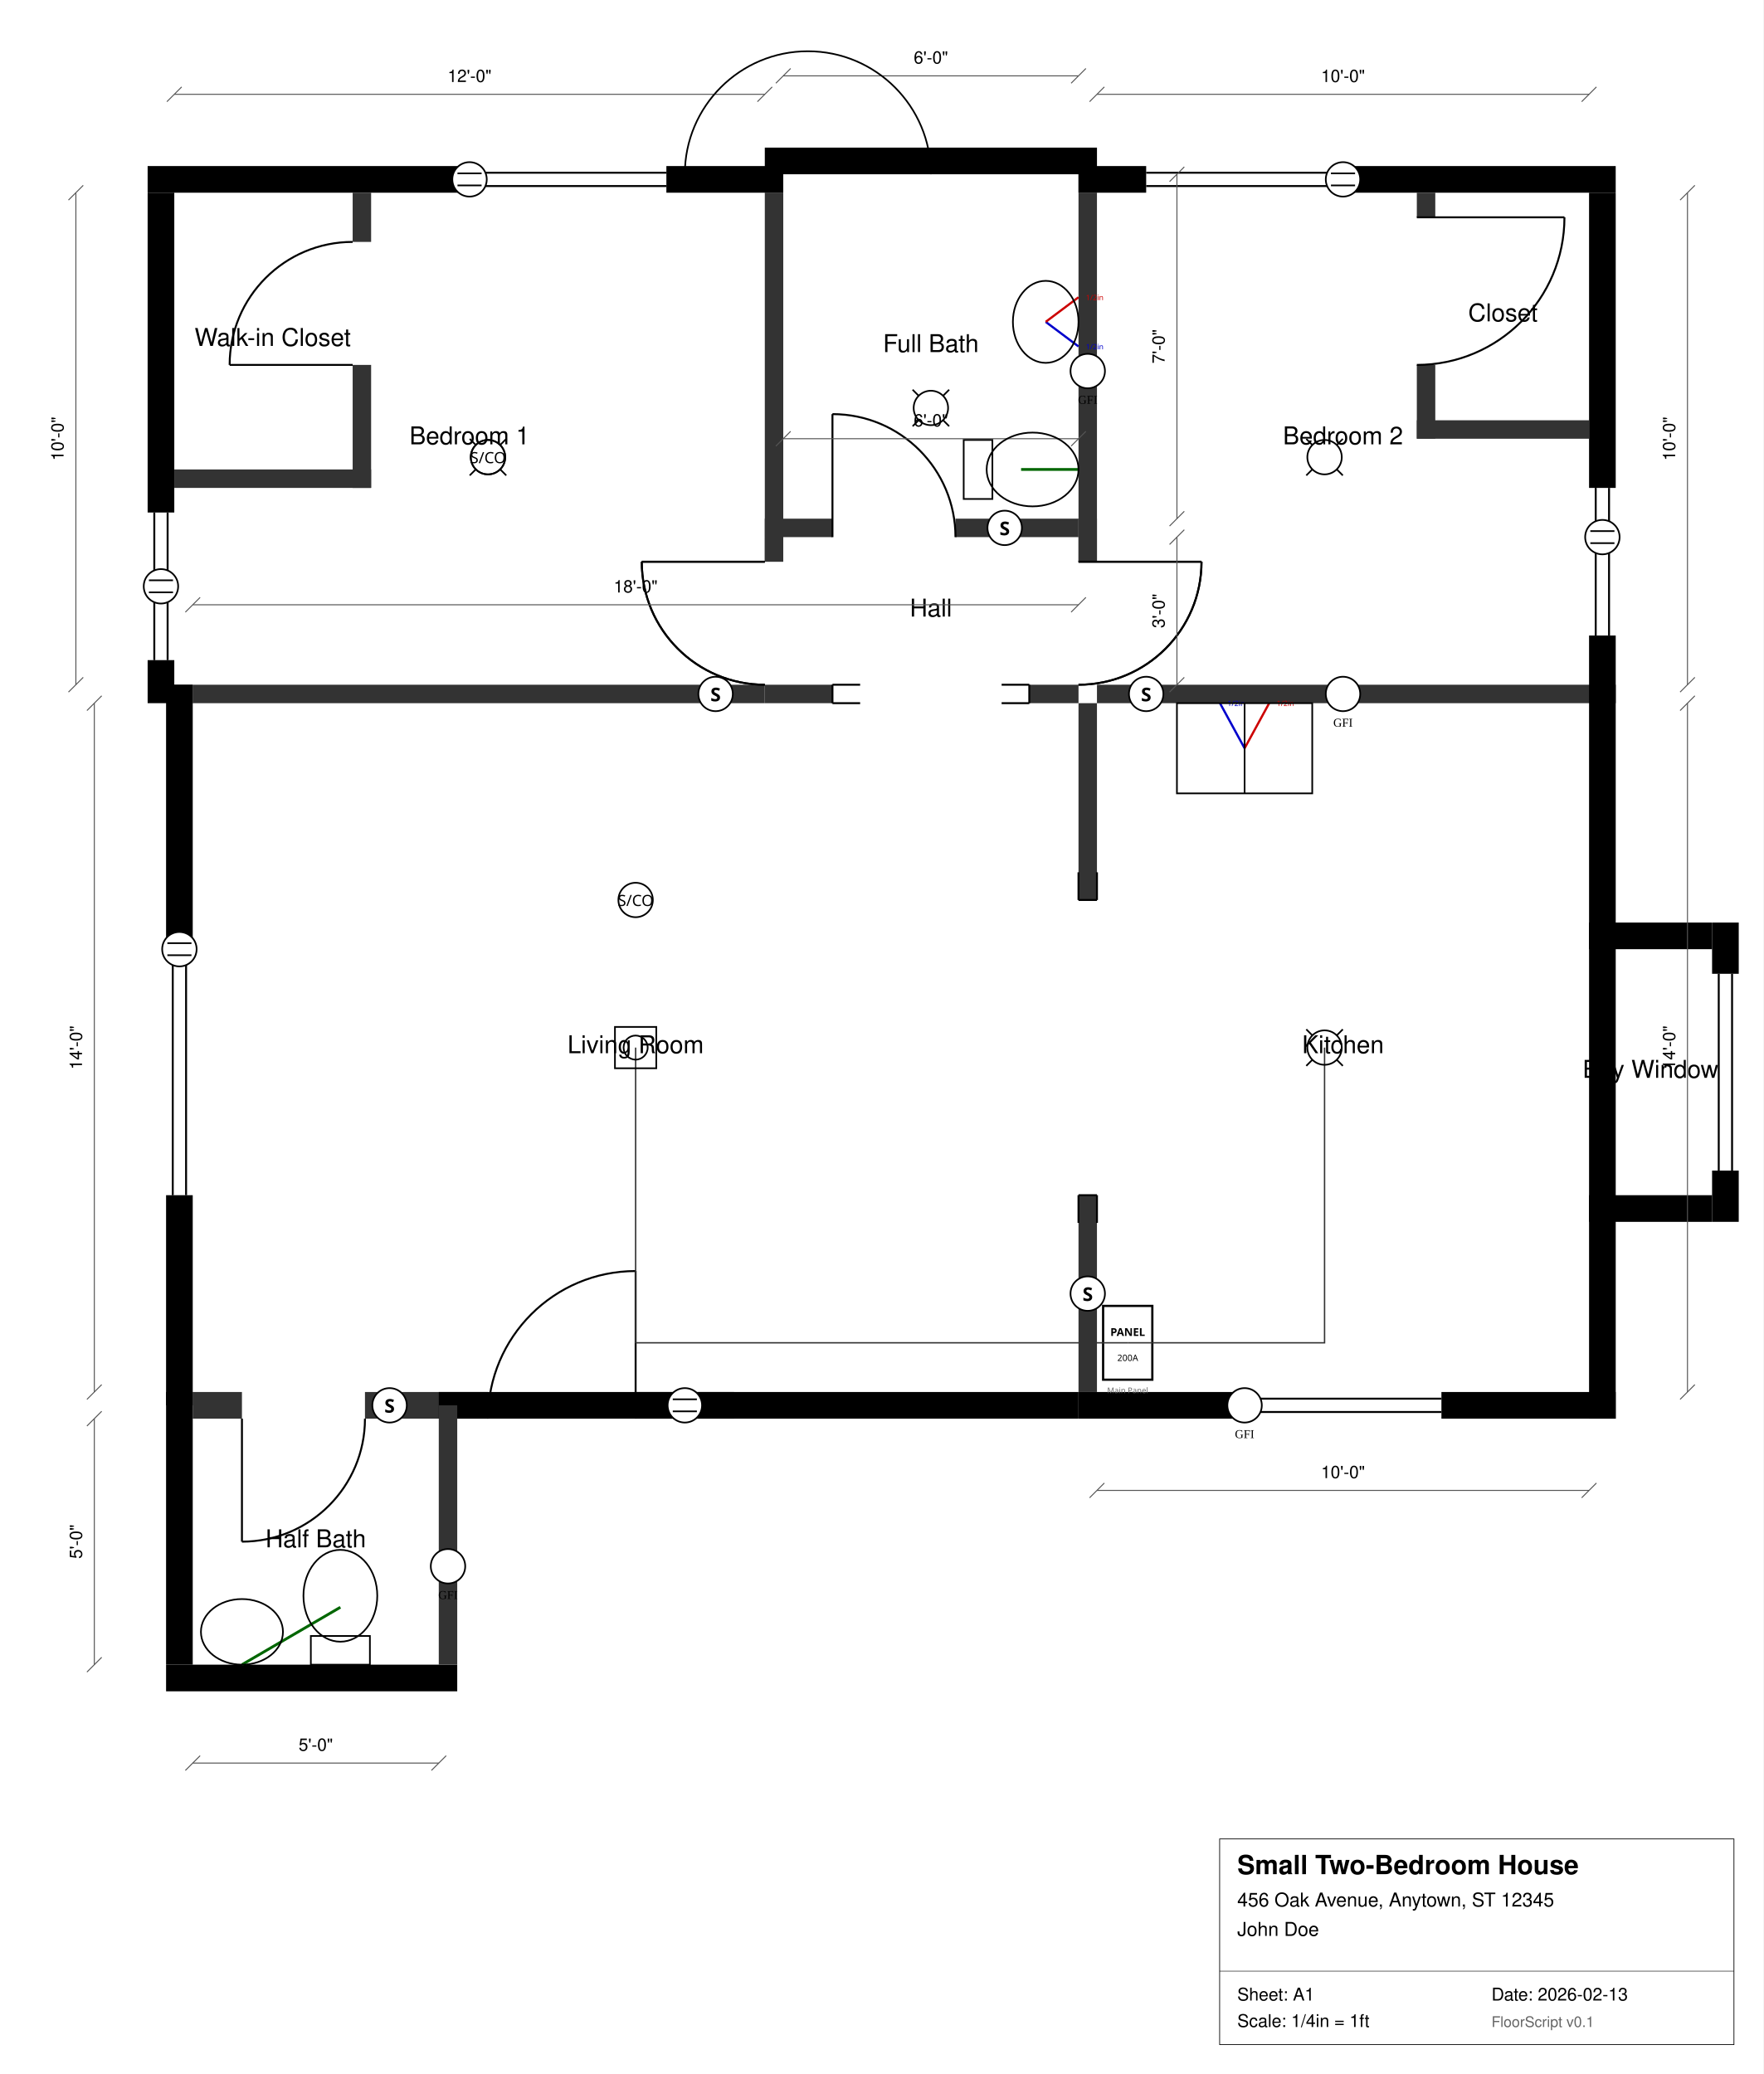
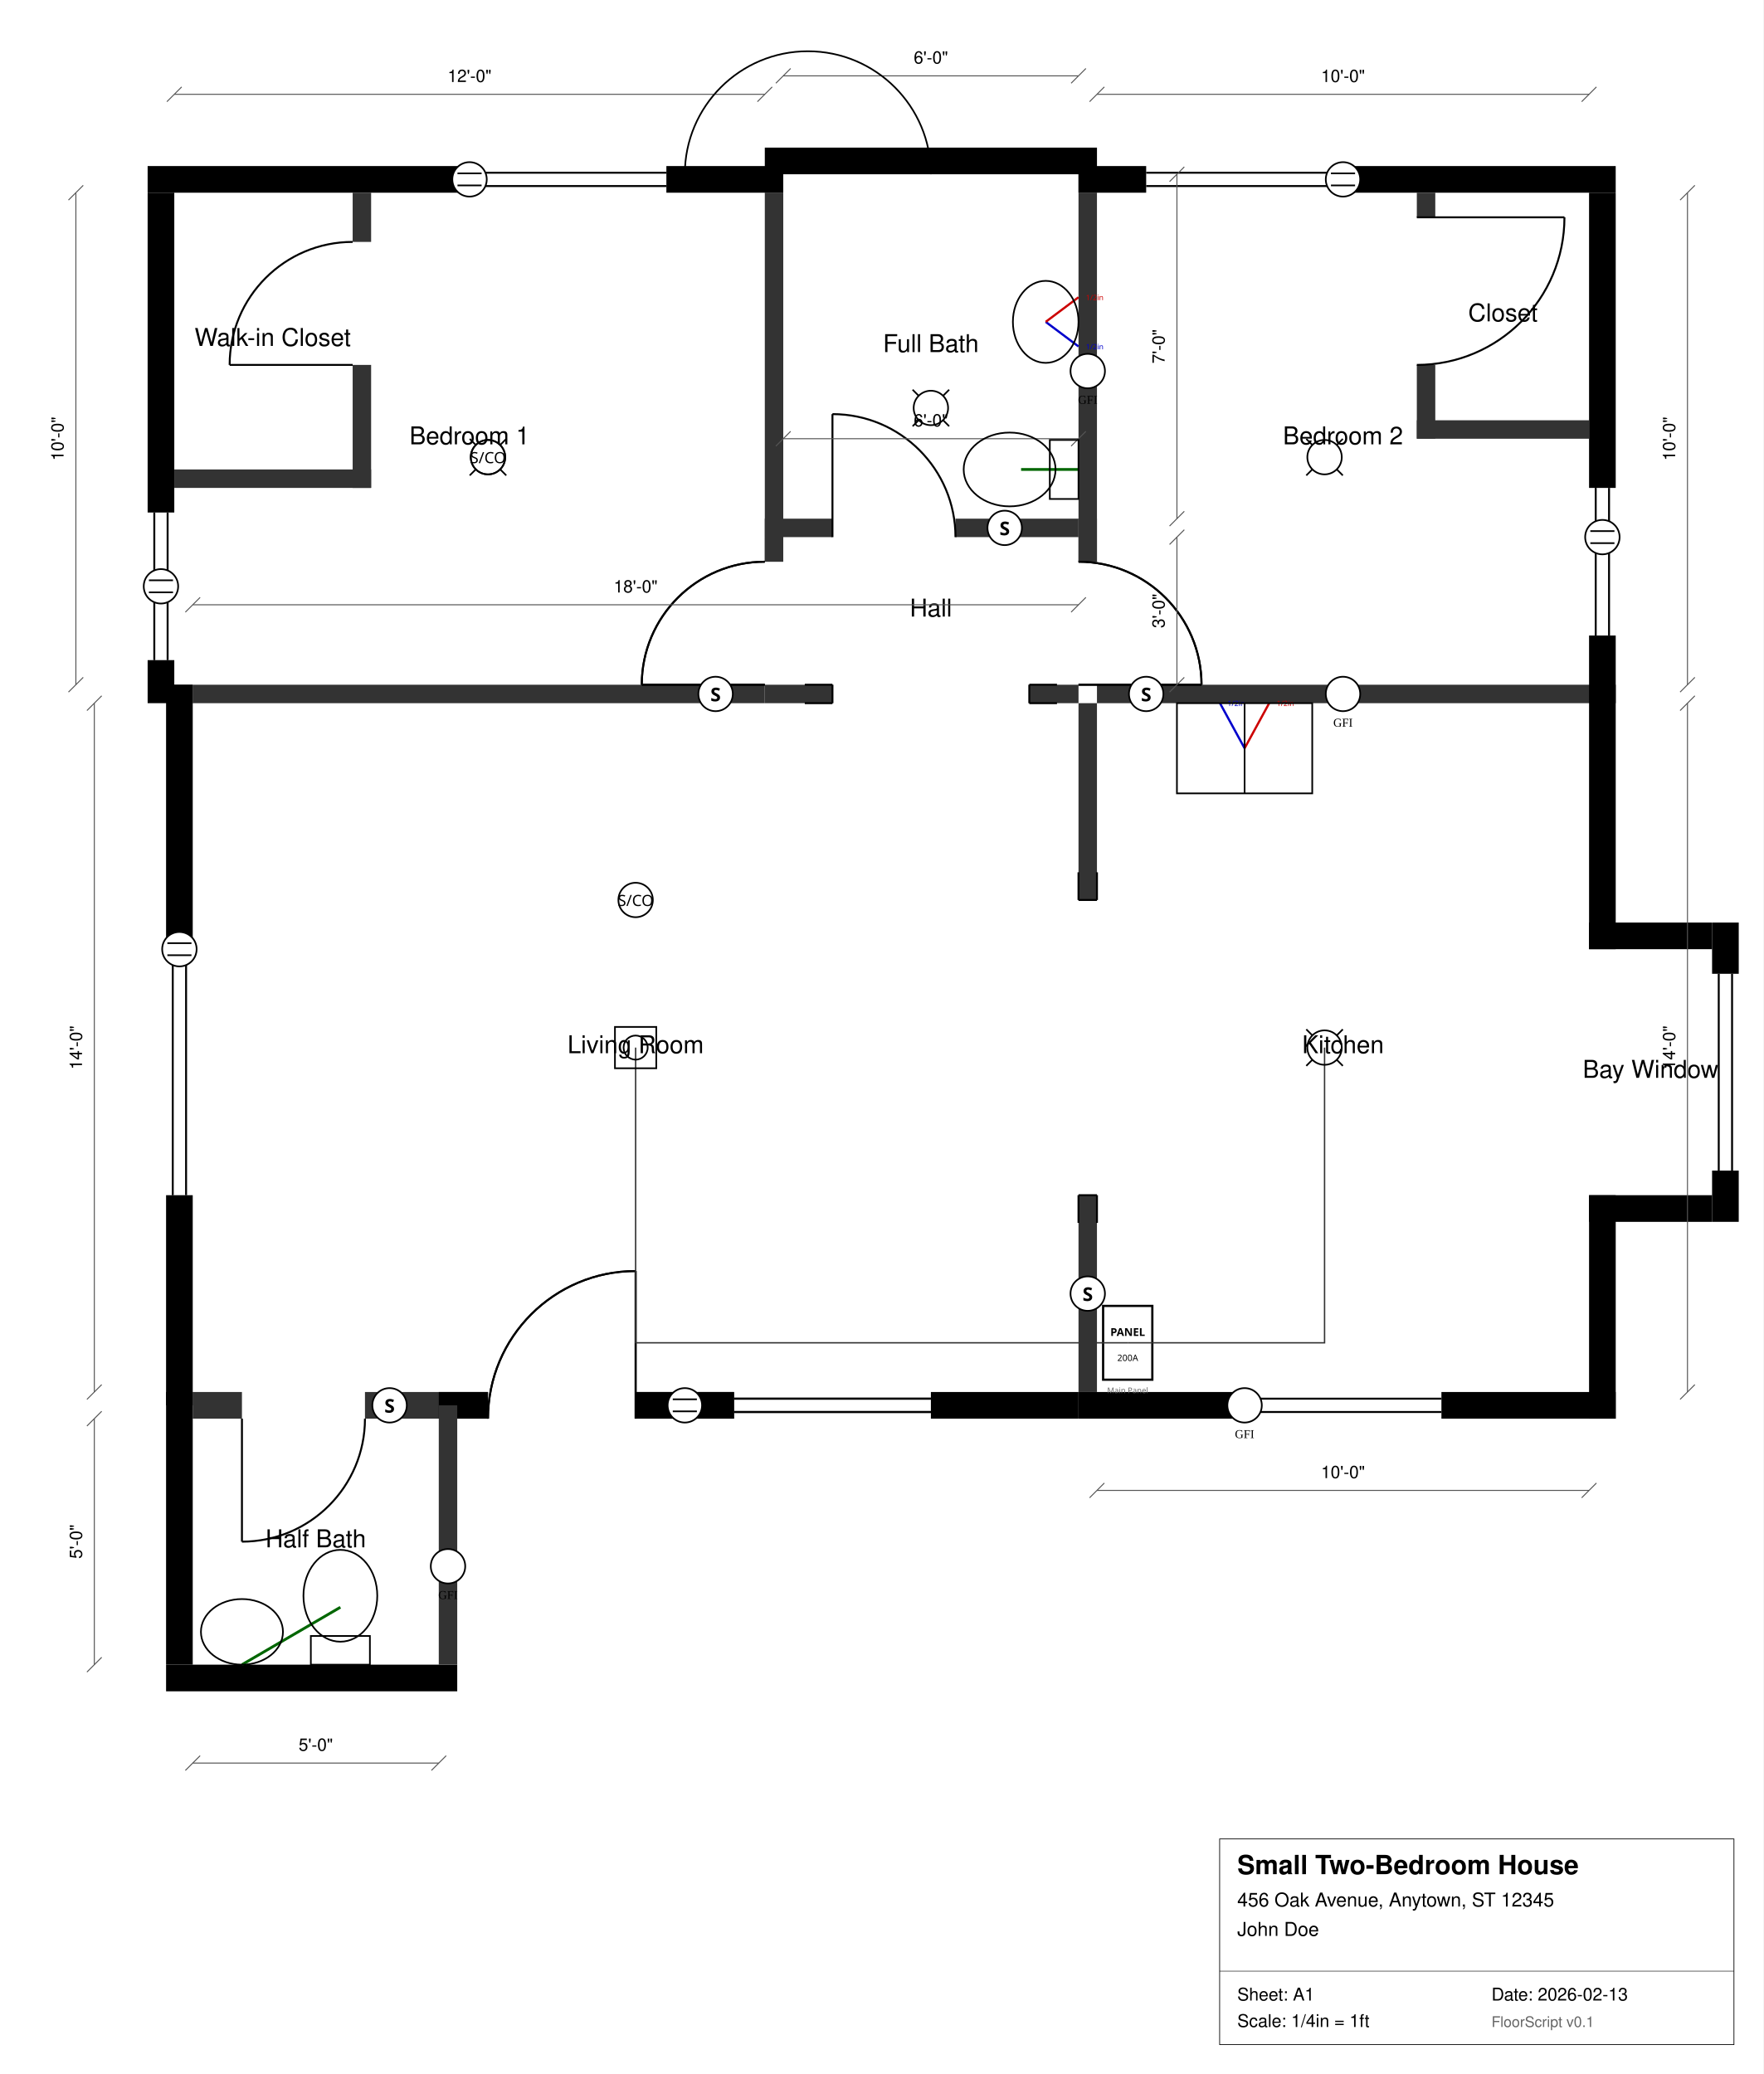
<svg xmlns="http://www.w3.org/2000/svg" viewBox="0 0 1200 1411.63" width="1200" height="1411.63">
  <rect x="0" y="0" width="1200" height="1411.63" fill="white" />
  <g class="layer-structural">
    <g class="walls">
      <g fill="#333" stroke="none">
        <rect x="733.95" y="813.49" width="12.56" height="133.95" />
        <rect x="733.95" y="478.6" width="12.56" height="133.95" />
      </g>
      <g fill="#333" stroke="none">
        <rect x="533.02" y="466.05" width="33.49" height="12.56" />
        <rect x="700.47" y="466.05" width="33.49" height="12.56" />
      </g>
      <rect x="131.16" y="466.05" width="389.3" height="12.56" stroke="none" fill="#333" />
      <g fill="#333" stroke="none">
        <rect x="131.16" y="947.44" width="33.49" height="18.14" />
        <rect x="248.37" y="947.44" width="83.72" height="18.14" />
        <rect x="432.56" y="947.44" width="66.98" height="18.14" />
      </g>
      <rect x="746.51" y="466.05" width="334.88" height="12.56" stroke="none" fill="#333" />
      <rect x="520.47" y="365.58" width="12.56" height="16.74" stroke="none" fill="#333" />
      <g fill="#333" stroke="none">
        <rect x="533.02" y="353.02" width="33.49" height="12.56" />
        <rect x="650.23" y="353.02" width="83.72" height="12.56" />
      </g>
      <rect x="733.95" y="365.58" width="12.56" height="16.74" stroke="none" fill="#333" />
      <rect x="520.47" y="131.16" width="12.56" height="251.16" stroke="none" fill="#333" />
      <rect x="733.95" y="131.16" width="12.56" height="251.16" stroke="none" fill="#333" />
      <rect x="520.47" y="466.05" width="12.56" height="12.56" stroke="none" fill="#333" />
-       <rect x="298.6" y="947.44" width="435.35" height="18.14" stroke="none" fill="#000" />
+       <g fill="#000" stroke="none">
+         <rect x="298.6" y="947.44" width="33.49" height="18.14" />
+         <rect x="432.56" y="947.44" width="66.98" height="18.14" />
+         <rect x="633.49" y="947.44" width="100.47" height="18.14" />
+       </g>
      <rect x="118.6" y="466.05" width="12.56" height="12.56" stroke="none" fill="#333" />
      <rect x="520.47" y="353.02" width="12.56" height="12.56" stroke="none" fill="#333" />
      <rect x="733.95" y="118.6" width="12.56" height="12.56" stroke="none" fill="#333" />
      <rect x="520.47" y="118.6" width="12.56" height="12.56" stroke="none" fill="#333" />
      <rect x="733.95" y="353.02" width="12.56" height="12.56" stroke="none" fill="#333" />
      <g fill="#000" stroke="none">
        <rect x="113.02" y="813.49" width="18.14" height="143.02" />
        <rect x="113.02" y="466.05" width="18.14" height="180" />
      </g>
      <g fill="#000" stroke="none">
        <rect x="733.95" y="947.44" width="113.02" height="18.14" />
        <rect x="980.93" y="947.44" width="118.6" height="18.14" />
      </g>
-       <rect x="1081.4" y="466.05" width="18.14" height="499.53" stroke="none" fill="#000" />
+       <g fill="#000" stroke="none">
+         <rect x="1081.4" y="813.49" width="18.14" height="152.09" />
+         <rect x="1081.4" y="466.05" width="18.14" height="180" />
+       </g>
      <g fill="#000" stroke="none">
        <rect x="100.47" y="113.02" width="219.07" height="18.14" />
        <rect x="453.49" y="113.02" width="79.53" height="18.14" />
      </g>
      <g fill="#000" stroke="none">
        <rect x="100.47" y="449.3" width="18.14" height="29.3" />
        <rect x="100.47" y="131.16" width="18.14" height="217.67" />
      </g>
      <rect x="520.47" y="100.47" width="226.05" height="18.14" stroke="none" fill="#000" />
      <g fill="#000" stroke="none">
        <rect x="733.95" y="113.02" width="46.05" height="18.14" />
        <rect x="913.95" y="113.02" width="185.58" height="18.14" />
      </g>
      <g fill="#000" stroke="none">
        <rect x="1081.4" y="432.56" width="18.14" height="46.05" />
        <rect x="1081.4" y="131.16" width="18.14" height="200.93" />
      </g>
      <rect x="113.02" y="1133.02" width="198.14" height="18.14" stroke="none" fill="#000" />
      <rect x="298.6" y="956.51" width="12.56" height="176.51" stroke="none" fill="#333" />
      <rect x="113.02" y="947.44" width="18.14" height="185.58" stroke="none" fill="#000" />
    </g>
    <g class="opening cased-opening" stroke="#000" stroke-width="0.35mm" fill="none">
      <line x1="733.95" y1="813.49" x2="746.51" y2="813.49" />
      <line x1="733.95" y1="813.49" x2="733.95" y2="832.33" />
      <line x1="746.51" y1="813.49" x2="746.51" y2="832.33" />
      <line x1="733.95" y1="612.56" x2="746.51" y2="612.56" />
      <line x1="733.95" y1="612.56" x2="733.95" y2="593.72" />
      <line x1="746.51" y1="612.56" x2="746.51" y2="593.72" />
    </g>
    <g class="opening cased-opening" stroke="#000" stroke-width="0.35mm" fill="none">
      <line x1="566.51" y1="466.05" x2="566.51" y2="478.6" />
-       <line x1="566.51" y1="466.05" x2="585.35" y2="466.05" />
-       <line x1="566.51" y1="478.6" x2="585.35" y2="478.6" />
+       <line x1="566.51" y1="466.05" x2="547.67" y2="466.05" />
+       <line x1="566.51" y1="478.6" x2="547.67" y2="478.6" />
      <line x1="700.47" y1="466.05" x2="700.47" y2="478.6" />
-       <line x1="700.47" y1="466.05" x2="681.63" y2="466.05" />
-       <line x1="700.47" y1="478.6" x2="681.63" y2="478.6" />
+       <line x1="700.47" y1="466.05" x2="719.3" y2="466.05" />
+       <line x1="700.47" y1="478.6" x2="719.3" y2="478.6" />
    </g>
    <g class="opening door" stroke="#000" stroke-width="0.35mm" fill="none">
      <line x1="432.56" y1="965.58" x2="432.56" y2="865.12" />
      <path d="M 432.56,865.12 A 100.47,100.47 0 0,0 332.09,965.58" />
    </g>
    <g class="opening window" stroke="#000" stroke-width="0.35mm" fill="none">
      <line x1="499.53" y1="951.98" x2="633.49" y2="951.98" />
      <line x1="499.53" y1="961.05" x2="633.49" y2="961.05" />
    </g>
    <g class="opening door" stroke="#000" stroke-width="0.35mm" fill="none">
      <line x1="164.65" y1="965.58" x2="164.65" y2="1049.3" />
      <path d="M 164.65,1049.3 A 83.72,83.72 0 0,0 248.37,965.58" />
    </g>
    <g class="opening door" stroke="#000" stroke-width="0.35mm" fill="none">
-       <line x1="520.47" y1="382.33" x2="436.74" y2="382.33" />
-       <path d="M 436.74,382.33 A 83.72,83.72 0 0,0 520.47,466.05" />
+       <line x1="520.47" y1="466.05" x2="436.74" y2="466.05" />
+       <path d="M 436.74,466.05 A 83.72,83.72 0 0,1 520.47,382.33" />
    </g>
    <g class="opening door" stroke="#000" stroke-width="0.35mm" fill="none">
      <line x1="566.51" y1="365.58" x2="566.51" y2="281.86" />
      <path d="M 566.51,281.86 A 83.72,83.72 0 0,1 650.23,365.58" />
    </g>
    <g class="opening door" stroke="#000" stroke-width="0.35mm" fill="none">
-       <line x1="733.95" y1="382.33" x2="817.67" y2="382.33" />
-       <path d="M 817.67,382.33 A 83.72,83.72 0 0,1 733.95,466.05" />
-     </g>
-     <g class="opening door" stroke="#000" stroke-width="0.35mm" fill="none">
-       <line x1="520.47" y1="382.33" x2="436.74" y2="382.33" />
-       <path d="M 436.74,382.33 A 83.72,83.72 0 0,0 520.47,466.05" />
-     </g>
-     <g class="opening door" stroke="#000" stroke-width="0.35mm" fill="none">
-       <line x1="733.95" y1="382.33" x2="817.67" y2="382.33" />
-       <path d="M 817.67,382.33 A 83.72,83.72 0 0,1 733.95,466.05" />
+       <line x1="733.95" y1="466.05" x2="817.67" y2="466.05" />
+       <path d="M 817.67,466.05 A 83.72,83.72 0 0,0 733.95,382.33" />
+     </g>
+     <g class="opening door" stroke="#000" stroke-width="0.35mm" fill="none">
+       <line x1="520.47" y1="466.05" x2="436.74" y2="466.05" />
+       <path d="M 436.74,466.05 A 83.72,83.72 0 0,1 520.47,382.33" />
+     </g>
+     <g class="opening door" stroke="#000" stroke-width="0.35mm" fill="none">
+       <line x1="733.95" y1="466.05" x2="817.67" y2="466.05" />
+       <path d="M 817.67,466.05 A 83.72,83.72 0 0,0 733.95,382.33" />
+     </g>
+     <g class="opening door" stroke="#000" stroke-width="0.35mm" fill="none">
+       <line x1="432.56" y1="965.58" x2="432.56" y2="865.12" />
+       <path d="M 432.56,865.12 A 100.47,100.47 0 0,0 332.09,965.58" />
+     </g>
+     <g class="opening window" stroke="#000" stroke-width="0.35mm" fill="none">
+       <line x1="499.53" y1="951.98" x2="633.49" y2="951.98" />
+       <line x1="499.53" y1="961.05" x2="633.49" y2="961.05" />
    </g>
    <g class="opening window" stroke="#000" stroke-width="0.35mm" fill="none">
      <line x1="117.56" y1="813.49" x2="117.56" y2="646.05" />
      <line x1="126.63" y1="813.49" x2="126.63" y2="646.05" />
    </g>
    <g class="opening window" stroke="#000" stroke-width="0.35mm" fill="none">
      <line x1="846.98" y1="951.98" x2="980.93" y2="951.98" />
      <line x1="846.98" y1="961.05" x2="980.93" y2="961.05" />
    </g>
    <g class="opening window" stroke="#000" stroke-width="0.35mm" fill="none">
      <line x1="319.53" y1="117.56" x2="453.49" y2="117.56" />
      <line x1="319.53" y1="126.63" x2="453.49" y2="126.63" />
    </g>
    <g class="opening window" stroke="#000" stroke-width="0.35mm" fill="none">
      <line x1="105" y1="449.3" x2="105" y2="348.84" />
      <line x1="114.07" y1="449.3" x2="114.07" y2="348.84" />
    </g>
    <g class="opening window" stroke="#000" stroke-width="0.35mm" fill="none">
      <line x1="780" y1="117.56" x2="913.95" y2="117.56" />
      <line x1="780" y1="126.63" x2="913.95" y2="126.63" />
    </g>
    <g class="opening window" stroke="#000" stroke-width="0.35mm" fill="none">
      <line x1="1085.93" y1="432.56" x2="1085.93" y2="332.09" />
      <line x1="1095" y1="432.56" x2="1095" y2="332.09" />
    </g>
    <g class="extension-walls" id="extension-bay-window">
      <rect x="1081.4" y="627.91" width="83.72" height="18.14" stroke="none" fill="#000" />
      <rect x="1081.4" y="813.49" width="83.72" height="18.14" stroke="none" fill="#000" />
      <g fill="#000" stroke="none">
        <rect x="1165.12" y="796.74" width="18.14" height="34.88" />
        <rect x="1165.12" y="627.91" width="18.14" height="34.88" />
      </g>
    </g>
    <g class="opening window" stroke="#000" stroke-width="0.35mm" fill="none">
      <line x1="1169.65" y1="796.74" x2="1169.65" y2="662.79" />
      <line x1="1178.72" y1="796.74" x2="1178.72" y2="662.79" />
    </g>
    <g class="enclosure-walls" id="enclosure-closet1">
      <g fill="#333" stroke="none">
        <rect x="240" y="248.37" width="12.56" height="83.72" />
        <rect x="240" y="131.16" width="12.56" height="33.49" />
      </g>
      <rect x="118.6" y="319.53" width="133.95" height="12.56" stroke="none" fill="#333" />
    </g>
    <g class="opening door" stroke="#000" stroke-width="0.35mm" fill="none">
      <line x1="240" y1="248.37" x2="156.28" y2="248.37" />
      <path d="M 156.28,248.37 A 83.72,83.72 0 0,1 240,164.65" />
    </g>
    <g class="enclosure-walls" id="enclosure-closet2">
      <g fill="#333" stroke="none">
        <rect x="964.19" y="248.37" width="12.56" height="50.23" />
        <rect x="964.19" y="131.16" width="12.56" height="16.74" />
      </g>
      <rect x="964.19" y="286.05" width="117.21" height="12.56" stroke="none" fill="#333" />
    </g>
    <g class="opening door" stroke="#000" stroke-width="0.35mm" fill="none">
      <line x1="964.19" y1="147.91" x2="1064.65" y2="147.91" />
      <path d="M 1064.65,147.91 A 100.47,100.47 0 0,1 964.19,248.37" />
    </g>
  </g>
  <g class="layer-labels">
    <text x="432.56" y="713.02" fill="#000" font-family="'Helvetica','Arial',sans-serif" font-size="16.74" font-weight="500" text-anchor="middle" dominant-baseline="central">Living Room</text>
    <text x="913.95" y="713.02" fill="#000" font-family="'Helvetica','Arial',sans-serif" font-size="16.74" font-weight="500" text-anchor="middle" dominant-baseline="central">Kitchen</text>
    <text x="1123.26" y="729.77" fill="#000" font-family="'Helvetica','Arial',sans-serif" font-size="16.74" font-weight="500" text-anchor="middle" dominant-baseline="central">Bay Window</text>
    <text x="633.49" y="415.81" fill="#000" font-family="'Helvetica','Arial',sans-serif" font-size="16.74" font-weight="500" text-anchor="middle" dominant-baseline="central">Hall</text>
    <text x="319.53" y="298.6" fill="#000" font-family="'Helvetica','Arial',sans-serif" font-size="16.74" font-weight="500" text-anchor="middle" dominant-baseline="central">Bedroom 1</text>
    <text x="185.58" y="231.63" fill="#000" font-family="'Helvetica','Arial',sans-serif" font-size="16.74" font-weight="500" text-anchor="middle" dominant-baseline="central">Walk-in Closet</text>
    <text x="633.49" y="235.81" fill="#000" font-family="'Helvetica','Arial',sans-serif" font-size="16.74" font-weight="500" text-anchor="middle" dominant-baseline="central">Full Bath</text>
    <text x="913.95" y="298.6" fill="#000" font-family="'Helvetica','Arial',sans-serif" font-size="16.74" font-weight="500" text-anchor="middle" dominant-baseline="central">Bedroom 2</text>
    <text x="1022.79" y="214.88" fill="#000" font-family="'Helvetica','Arial',sans-serif" font-size="16.74" font-weight="500" text-anchor="middle" dominant-baseline="central">Closet</text>
    <text x="214.88" y="1049.3" fill="#000" font-family="'Helvetica','Arial',sans-serif" font-size="16.74" font-weight="500" text-anchor="middle" dominant-baseline="central">Half Bath</text>
  </g>
  <g class="layer-dimensions">
    <g class="dimension" stroke="#555" stroke-width="0.18mm">
      <line x1="131.16" y1="411.63" x2="733.95" y2="411.63" />
      <line x1="126.14" y1="416.65" x2="136.19" y2="406.6" />
      <line x1="728.93" y1="416.65" x2="738.98" y2="406.6" />
      <text x="432.56" y="403.26" stroke="none" fill="#000" font-family="'Helvetica','Arial',sans-serif" font-size="11.72" text-anchor="middle">18'-0"</text>
    </g>
    <g class="dimension" stroke="#555" stroke-width="0.18mm">
      <line x1="64.19" y1="947.44" x2="64.19" y2="478.6" />
      <line x1="59.16" y1="952.47" x2="69.21" y2="942.42" />
      <line x1="59.16" y1="483.63" x2="69.21" y2="473.58" />
      <text x="55.81" y="713.02" stroke="none" fill="#000" font-family="'Helvetica','Arial',sans-serif" font-size="11.72" text-anchor="middle" transform="rotate(-90, 55.81, 713.02)">14'-0"</text>
    </g>
    <g class="dimension" stroke="#555" stroke-width="0.18mm">
      <line x1="746.51" y1="1014.42" x2="1081.4" y2="1014.42" />
      <line x1="741.49" y1="1019.44" x2="751.53" y2="1009.4" />
      <line x1="1076.37" y1="1019.44" x2="1086.42" y2="1009.4" />
      <text x="913.95" y="1006.05" stroke="none" fill="#000" font-family="'Helvetica','Arial',sans-serif" font-size="11.72" text-anchor="middle">10'-0"</text>
    </g>
    <g class="dimension" stroke="#555" stroke-width="0.18mm">
      <line x1="1148.37" y1="947.44" x2="1148.37" y2="478.6" />
      <line x1="1143.35" y1="952.47" x2="1153.4" y2="942.42" />
      <line x1="1143.35" y1="483.63" x2="1153.4" y2="473.58" />
      <text x="1140" y="713.02" stroke="none" fill="#000" font-family="'Helvetica','Arial',sans-serif" font-size="11.72" text-anchor="middle" transform="rotate(-90, 1140, 713.02)">14'-0"</text>
    </g>
    <g class="dimension" stroke="#555" stroke-width="0.18mm">
      <line x1="533.02" y1="298.6" x2="733.95" y2="298.6" />
      <line x1="528" y1="303.63" x2="538.05" y2="293.58" />
      <line x1="728.93" y1="303.63" x2="738.98" y2="293.58" />
      <text x="633.49" y="290.23" stroke="none" fill="#000" font-family="'Helvetica','Arial',sans-serif" font-size="11.72" text-anchor="middle">6'-0"</text>
    </g>
    <g class="dimension" stroke="#555" stroke-width="0.18mm">
      <line x1="800.93" y1="466.05" x2="800.93" y2="365.58" />
      <line x1="795.91" y1="471.07" x2="805.95" y2="461.02" />
      <line x1="795.91" y1="370.6" x2="805.95" y2="360.56" />
      <text x="792.56" y="415.81" stroke="none" fill="#000" font-family="'Helvetica','Arial',sans-serif" font-size="11.72" text-anchor="middle" transform="rotate(-90, 792.56, 415.81)">3'-0"</text>
    </g>
    <g class="dimension" stroke="#555" stroke-width="0.18mm">
      <line x1="118.6" y1="64.19" x2="520.47" y2="64.19" />
      <line x1="113.58" y1="69.21" x2="123.63" y2="59.16" />
      <line x1="515.44" y1="69.21" x2="525.49" y2="59.16" />
      <text x="319.53" y="55.81" stroke="none" fill="#000" font-family="'Helvetica','Arial',sans-serif" font-size="11.72" text-anchor="middle">12'-0"</text>
    </g>
    <g class="dimension" stroke="#555" stroke-width="0.18mm">
      <line x1="51.63" y1="466.05" x2="51.63" y2="131.16" />
      <line x1="46.6" y1="471.07" x2="56.65" y2="461.02" />
      <line x1="46.6" y1="136.19" x2="56.65" y2="126.14" />
      <text x="43.26" y="298.6" stroke="none" fill="#000" font-family="'Helvetica','Arial',sans-serif" font-size="11.72" text-anchor="middle" transform="rotate(-90, 43.26, 298.6)">10'-0"</text>
    </g>
    <g class="dimension" stroke="#555" stroke-width="0.18mm">
      <line x1="533.02" y1="51.63" x2="733.95" y2="51.63" />
      <line x1="528" y1="56.65" x2="538.05" y2="46.6" />
      <line x1="728.93" y1="56.65" x2="738.98" y2="46.6" />
      <text x="633.49" y="43.26" stroke="none" fill="#000" font-family="'Helvetica','Arial',sans-serif" font-size="11.72" text-anchor="middle">6'-0"</text>
    </g>
    <g class="dimension" stroke="#555" stroke-width="0.18mm">
      <line x1="800.93" y1="353.02" x2="800.93" y2="118.6" />
      <line x1="795.91" y1="358.05" x2="805.95" y2="348" />
      <line x1="795.91" y1="123.63" x2="805.95" y2="113.58" />
      <text x="792.56" y="235.81" stroke="none" fill="#000" font-family="'Helvetica','Arial',sans-serif" font-size="11.72" text-anchor="middle" transform="rotate(-90, 792.56, 235.81)">7'-0"</text>
    </g>
    <g class="dimension" stroke="#555" stroke-width="0.18mm">
      <line x1="746.51" y1="64.19" x2="1081.4" y2="64.19" />
      <line x1="741.49" y1="69.21" x2="751.53" y2="59.16" />
      <line x1="1076.37" y1="69.21" x2="1086.42" y2="59.16" />
      <text x="913.95" y="55.81" stroke="none" fill="#000" font-family="'Helvetica','Arial',sans-serif" font-size="11.72" text-anchor="middle">10'-0"</text>
    </g>
    <g class="dimension" stroke="#555" stroke-width="0.18mm">
      <line x1="1148.37" y1="466.05" x2="1148.37" y2="131.16" />
      <line x1="1143.35" y1="471.07" x2="1153.4" y2="461.02" />
      <line x1="1143.35" y1="136.19" x2="1153.4" y2="126.14" />
      <text x="1140" y="298.6" stroke="none" fill="#000" font-family="'Helvetica','Arial',sans-serif" font-size="11.72" text-anchor="middle" transform="rotate(-90, 1140, 298.6)">10'-0"</text>
    </g>
    <g class="dimension" stroke="#555" stroke-width="0.18mm">
      <line x1="131.16" y1="1200" x2="298.6" y2="1200" />
      <line x1="126.14" y1="1205.02" x2="136.19" y2="1194.98" />
      <line x1="293.58" y1="1205.02" x2="303.63" y2="1194.98" />
      <text x="214.88" y="1191.63" stroke="none" fill="#000" font-family="'Helvetica','Arial',sans-serif" font-size="11.72" text-anchor="middle">5'-0"</text>
    </g>
    <g class="dimension" stroke="#555" stroke-width="0.18mm">
      <line x1="64.19" y1="1133.02" x2="64.19" y2="965.58" />
      <line x1="59.16" y1="1138.05" x2="69.21" y2="1128" />
      <line x1="59.16" y1="970.6" x2="69.21" y2="960.56" />
      <text x="55.81" y="1049.3" stroke="none" fill="#000" font-family="'Helvetica','Arial',sans-serif" font-size="11.72" text-anchor="middle" transform="rotate(-90, 55.81, 1049.3)">5'-0"</text>
    </g>
  </g>
  <g class="layer-electrical">
    <g class="electrical">
      <g class="electrical-panel">
        <rect x="750.7" y="888.84" width="33.49" height="50.23" stroke="#000" stroke-width="0.4mm" fill="#fff" />
        <text x="767.44" y="906.42" fill="#000" font-family="sans-serif" font-size="7.37" font-weight="bold" text-anchor="middle" dominant-baseline="central">PANEL</text>
        <text x="767.44" y="924" fill="#000" font-family="sans-serif" font-size="6.03" text-anchor="middle" dominant-baseline="central">200A</text>
        <text x="767.44" y="944.09" fill="#666" font-family="sans-serif" font-size="5.36" text-anchor="middle" dominant-baseline="hanging">Main Panel</text>
      </g>
      <polyline points="767.44,913.95 432.56,913.95 432.56,713.02" stroke="#333" stroke-width="0.25mm" fill="none" />
      <polyline points="767.44,913.95 901.4,913.95 901.4,713.02" stroke="#333" stroke-width="0.25mm" fill="none" />
      <g class="outlet outlet-duplex">
        <circle cx="466.05" cy="956.51" r="11.72" stroke="#000" stroke-width="0.3mm" fill="#fff" />
        <line x1="457.84" y1="952.41" x2="474.25" y2="952.41" stroke="#000" stroke-width="0.3mm" fill="none" />
        <line x1="457.84" y1="960.61" x2="474.25" y2="960.61" stroke="#000" stroke-width="0.3mm" fill="none" />
      </g>
      <g class="outlet outlet-duplex">
        <circle cx="122.09" cy="646.05" r="11.72" stroke="#000" stroke-width="0.3mm" fill="#fff" />
        <line x1="113.89" y1="641.94" x2="130.3" y2="641.94" stroke="#000" stroke-width="0.3mm" fill="none" />
        <line x1="113.89" y1="650.15" x2="130.3" y2="650.15" stroke="#000" stroke-width="0.3mm" fill="none" />
      </g>
      <g class="outlet outlet-gfci">
        <circle cx="846.98" cy="956.51" r="11.72" stroke="#000" stroke-width="0.3mm" fill="#fff" />
        <text x="846.98" y="973.26" fill="#000" font-size="8.2" text-anchor="middle" dominant-baseline="hanging">GFI</text>
      </g>
      <g class="outlet outlet-gfci">
        <circle cx="913.95" cy="472.33" r="11.72" stroke="#000" stroke-width="0.3mm" fill="#fff" />
        <text x="913.95" y="489.07" fill="#000" font-size="8.2" text-anchor="middle" dominant-baseline="hanging">GFI</text>
      </g>
      <g class="outlet outlet-duplex">
        <circle cx="319.53" cy="122.09" r="11.72" stroke="#000" stroke-width="0.3mm" fill="#fff" />
        <line x1="311.33" y1="117.99" x2="327.74" y2="117.99" stroke="#000" stroke-width="0.3mm" fill="none" />
        <line x1="311.33" y1="126.2" x2="327.74" y2="126.2" stroke="#000" stroke-width="0.3mm" fill="none" />
      </g>
      <g class="outlet outlet-duplex">
        <circle cx="109.53" cy="399.07" r="11.72" stroke="#000" stroke-width="0.3mm" fill="#fff" />
        <line x1="101.33" y1="394.97" x2="117.74" y2="394.97" stroke="#000" stroke-width="0.3mm" fill="none" />
        <line x1="101.33" y1="403.17" x2="117.74" y2="403.17" stroke="#000" stroke-width="0.3mm" fill="none" />
      </g>
      <g class="outlet outlet-duplex">
        <circle cx="913.95" cy="122.09" r="11.72" stroke="#000" stroke-width="0.3mm" fill="#fff" />
        <line x1="905.75" y1="117.99" x2="922.16" y2="117.99" stroke="#000" stroke-width="0.3mm" fill="none" />
        <line x1="905.75" y1="126.2" x2="922.16" y2="126.2" stroke="#000" stroke-width="0.3mm" fill="none" />
      </g>
      <g class="outlet outlet-duplex">
        <circle cx="1090.47" cy="365.58" r="11.72" stroke="#000" stroke-width="0.3mm" fill="#fff" />
        <line x1="1082.26" y1="361.48" x2="1098.67" y2="361.48" stroke="#000" stroke-width="0.3mm" fill="none" />
        <line x1="1082.26" y1="369.68" x2="1098.67" y2="369.68" stroke="#000" stroke-width="0.3mm" fill="none" />
      </g>
      <g class="outlet outlet-gfci">
        <circle cx="740.23" cy="252.56" r="11.72" stroke="#000" stroke-width="0.3mm" fill="#fff" />
        <text x="740.23" y="269.3" fill="#000" font-size="8.2" text-anchor="middle" dominant-baseline="hanging">GFI</text>
      </g>
      <g class="outlet outlet-gfci">
        <circle cx="304.88" cy="1066.05" r="11.72" stroke="#000" stroke-width="0.3mm" fill="#fff" />
        <text x="304.88" y="1082.79" fill="#000" font-size="8.2" text-anchor="middle" dominant-baseline="hanging">GFI</text>
      </g>
      <g class="switch switch-single">
        <circle cx="265.12" cy="956.51" r="11.72" stroke="#000" stroke-width="0.3mm" fill="#fff" />
        <text x="265.12" y="956.51" fill="#000" font-family="sans-serif" font-size="12.89" font-weight="bold" text-anchor="middle" dominant-baseline="central">S</text>
      </g>
      <g class="switch switch-single">
        <circle cx="740.23" cy="880.47" r="11.72" stroke="#000" stroke-width="0.3mm" fill="#fff" />
        <text x="740.23" y="880.47" fill="#000" font-family="sans-serif" font-size="12.89" font-weight="bold" text-anchor="middle" dominant-baseline="central">S</text>
      </g>
      <g class="switch switch-single">
        <circle cx="486.98" cy="472.33" r="11.72" stroke="#000" stroke-width="0.3mm" fill="#fff" />
        <text x="486.98" y="472.33" fill="#000" font-family="sans-serif" font-size="12.89" font-weight="bold" text-anchor="middle" dominant-baseline="central">S</text>
      </g>
      <g class="switch switch-single">
        <circle cx="780" cy="472.33" r="11.72" stroke="#000" stroke-width="0.3mm" fill="#fff" />
        <text x="780" y="472.33" fill="#000" font-family="sans-serif" font-size="12.89" font-weight="bold" text-anchor="middle" dominant-baseline="central">S</text>
      </g>
      <g class="switch switch-single">
        <circle cx="683.72" cy="359.3" r="11.72" stroke="#000" stroke-width="0.3mm" fill="#fff" />
        <text x="683.72" y="359.3" fill="#000" font-family="sans-serif" font-size="12.89" font-weight="bold" text-anchor="middle" dominant-baseline="central">S</text>
      </g>
      <g class="light-fixture light-recessed">
        <rect x="418.49" y="698.96" width="28.13" height="28.13" stroke="#000" stroke-width="0.3mm" fill="none" />
        <circle cx="432.56" cy="713.02" r="8.2" stroke="#000" stroke-width="0.3mm" fill="none" />
      </g>
      <g class="light-fixture light-surface">
        <circle cx="901.4" cy="713.02" r="11.72" stroke="#000" stroke-width="0.3mm" fill="none" />
        <line x1="888.96" y1="700.59" x2="893.11" y2="704.74" stroke="#000" stroke-width="0.3mm" fill="none" />
        <line x1="913.83" y1="700.59" x2="909.68" y2="704.74" stroke="#000" stroke-width="0.3mm" fill="none" />
        <line x1="888.96" y1="725.46" x2="893.11" y2="721.31" stroke="#000" stroke-width="0.3mm" fill="none" />
        <line x1="913.83" y1="725.46" x2="909.68" y2="721.31" stroke="#000" stroke-width="0.3mm" fill="none" />
      </g>
      <g class="light-fixture light-surface">
        <circle cx="332.09" cy="311.16" r="11.72" stroke="#000" stroke-width="0.3mm" fill="none" />
        <line x1="319.66" y1="298.73" x2="323.81" y2="302.87" stroke="#000" stroke-width="0.3mm" fill="none" />
        <line x1="344.52" y1="298.73" x2="340.38" y2="302.87" stroke="#000" stroke-width="0.3mm" fill="none" />
        <line x1="319.66" y1="323.59" x2="323.81" y2="319.45" stroke="#000" stroke-width="0.3mm" fill="none" />
        <line x1="344.52" y1="323.59" x2="340.38" y2="319.45" stroke="#000" stroke-width="0.3mm" fill="none" />
      </g>
      <g class="light-fixture light-surface">
        <circle cx="901.4" cy="311.16" r="11.72" stroke="#000" stroke-width="0.3mm" fill="none" />
        <line x1="888.96" y1="298.73" x2="893.11" y2="302.87" stroke="#000" stroke-width="0.3mm" fill="none" />
        <line x1="913.83" y1="298.73" x2="909.68" y2="302.87" stroke="#000" stroke-width="0.3mm" fill="none" />
        <line x1="888.96" y1="323.59" x2="893.11" y2="319.45" stroke="#000" stroke-width="0.3mm" fill="none" />
        <line x1="913.83" y1="323.59" x2="909.68" y2="319.45" stroke="#000" stroke-width="0.3mm" fill="none" />
      </g>
      <g class="light-fixture light-surface">
        <circle cx="633.49" cy="277.67" r="11.72" stroke="#000" stroke-width="0.3mm" fill="none" />
        <line x1="621.06" y1="265.24" x2="625.2" y2="269.39" stroke="#000" stroke-width="0.3mm" fill="none" />
        <line x1="645.92" y1="265.24" x2="641.78" y2="269.39" stroke="#000" stroke-width="0.3mm" fill="none" />
        <line x1="621.06" y1="290.11" x2="625.2" y2="285.96" stroke="#000" stroke-width="0.3mm" fill="none" />
        <line x1="645.92" y1="290.11" x2="641.78" y2="285.96" stroke="#000" stroke-width="0.3mm" fill="none" />
      </g>
      <g class="smoke-detector">
        <circle cx="432.56" cy="612.56" r="11.72" stroke="#000" stroke-width="0.3mm" fill="none" />
        <text x="432.56" y="612.56" fill="#000" font-family="sans-serif" font-size="10.55" text-anchor="middle" dominant-baseline="central">S/CO</text>
      </g>
      <g class="smoke-detector">
        <circle cx="332.09" cy="311.16" r="11.72" stroke="#000" stroke-width="0.3mm" fill="none" />
        <text x="332.09" y="311.16" fill="#000" font-family="sans-serif" font-size="10.55" text-anchor="middle" dominant-baseline="central">S/CO</text>
      </g>
    </g>
  </g>
  <g class="layer-plumbing">
    <g class="plumbing">
      <polyline points="846.98,509.3 830.23,478.6" stroke="#0000CC" stroke-width="0.4mm" fill="none" />
      <text x="835.26" y="478.6" fill="#0000CC" font-family="sans-serif" font-size="5.02" text-anchor="start" dominant-baseline="central">1/2in</text>
      <polyline points="846.98,509.3 863.72,478.6" stroke="#CC0000" stroke-width="0.4mm" fill="none" />
      <text x="868.74" y="478.6" fill="#CC0000" font-family="sans-serif" font-size="5.02" text-anchor="start" dominant-baseline="central">1/2in</text>
      <polyline points="711.63,219.07 733.95,235.81" stroke="#0000CC" stroke-width="0.4mm" fill="none" />
      <text x="738.98" y="235.81" fill="#0000CC" font-family="sans-serif" font-size="5.02" text-anchor="start" dominant-baseline="central">1/2in</text>
      <polyline points="711.63,219.07 733.95,202.33" stroke="#CC0000" stroke-width="0.4mm" fill="none" />
      <text x="738.98" y="202.33" fill="#CC0000" font-family="sans-serif" font-size="5.02" text-anchor="start" dominant-baseline="central">1/2in</text>
      <polyline points="694.88,319.53 733.95,319.53" stroke="#006600" stroke-width="0.5mm" fill="none" />
      <polyline points="231.63,1093.95 164.65,1133.02" stroke="#006600" stroke-width="0.5mm" fill="none" />
      <g class="plumbing-fixture fixture-kitchen-sink">
        <rect x="800.93" y="478.6" width="92.09" height="61.4" stroke="#000" stroke-width="0.3mm" fill="none" />
        <line x1="846.98" y1="478.6" x2="846.98" y2="540" stroke="#000" stroke-width="0.3mm" fill="none" />
      </g>
      <g class="plumbing-fixture fixture-bathtub">
        <rect x="466.05" y="118.6" width="167.44" height="0" stroke="#000" stroke-width="0.3mm" fill="none" />
        <path d="M 466.05,118.6 A 83.72,83.72 0 0,1 633.49,118.6" stroke="#000" stroke-width="0.3mm" fill="none" />
        <line x1="466.05" y1="118.6" x2="466.05" y2="118.6" stroke="#000" stroke-width="0.3mm" fill="none" />
        <line x1="633.49" y1="118.6" x2="633.49" y2="118.6" stroke="#000" stroke-width="0.3mm" fill="none" />
      </g>
-       <g class="plumbing-fixture fixture-toilet" transform="rotate(-90, 694.8837, 319.5349)">
+       <g class="plumbing-fixture fixture-toilet" transform="rotate(90, 694.8837, 319.5349)">
        <rect x="674.79" y="280.47" width="40.19" height="19.53" stroke="#000" stroke-width="0.3mm" fill="none" />
        <ellipse cx="694.88" cy="327.35" rx="25.12" ry="31.26" stroke="#000" stroke-width="0.3mm" fill="none" />
      </g>
-       <g class="plumbing-fixture fixture-bath-sink" transform="rotate(-90, 711.6279, 219.0698)">
+       <g class="plumbing-fixture fixture-bath-sink" transform="rotate(90, 711.6279, 219.0698)">
        <ellipse cx="711.63" cy="219.07" rx="27.91" ry="22.33" stroke="#000" stroke-width="0.3mm" fill="none" />
      </g>
      <g class="plumbing-fixture fixture-bath-sink" transform="rotate(180, 164.6512, 1110.698)">
        <ellipse cx="164.65" cy="1110.7" rx="27.91" ry="22.33" stroke="#000" stroke-width="0.3mm" fill="none" />
      </g>
      <g class="plumbing-fixture fixture-toilet" transform="rotate(180, 231.6279, 1093.953)">
        <rect x="211.53" y="1054.88" width="40.19" height="19.53" stroke="#000" stroke-width="0.3mm" fill="none" />
        <ellipse cx="231.63" cy="1101.77" rx="25.12" ry="31.26" stroke="#000" stroke-width="0.3mm" fill="none" />
      </g>
    </g>
  </g>
  <g class="layer-title-block">
    <g class="title-block" font-family="'Helvetica','Arial',sans-serif" fill="#000">
      <rect x="830" y="1251.63" width="350" height="140" stroke="#000" stroke-width="0.50" fill="white" />
      <line x1="830" y1="1341.63" x2="1180" y2="1341.63" stroke="#000" stroke-width="0.35" />
      <text x="842" y="1275.63" font-size="18" font-weight="bold">Small Two-Bedroom House</text>
      <text x="842" y="1297.63" font-size="13">456 Oak Avenue, Anytown, ST 12345</text>
      <text x="842" y="1317.63" font-size="13">John Doe</text>
      <text x="842" y="1361.63" font-size="12">Sheet: A1</text>
      <text x="1015" y="1361.63" font-size="12">Date: 2026-02-13</text>
      <text x="842" y="1379.63" font-size="12">Scale: 1/4in = 1ft</text>
      <text x="1015" y="1379.63" fill="#666" font-size="10">FloorScript v0.1</text>
    </g>
  </g>
</svg>
